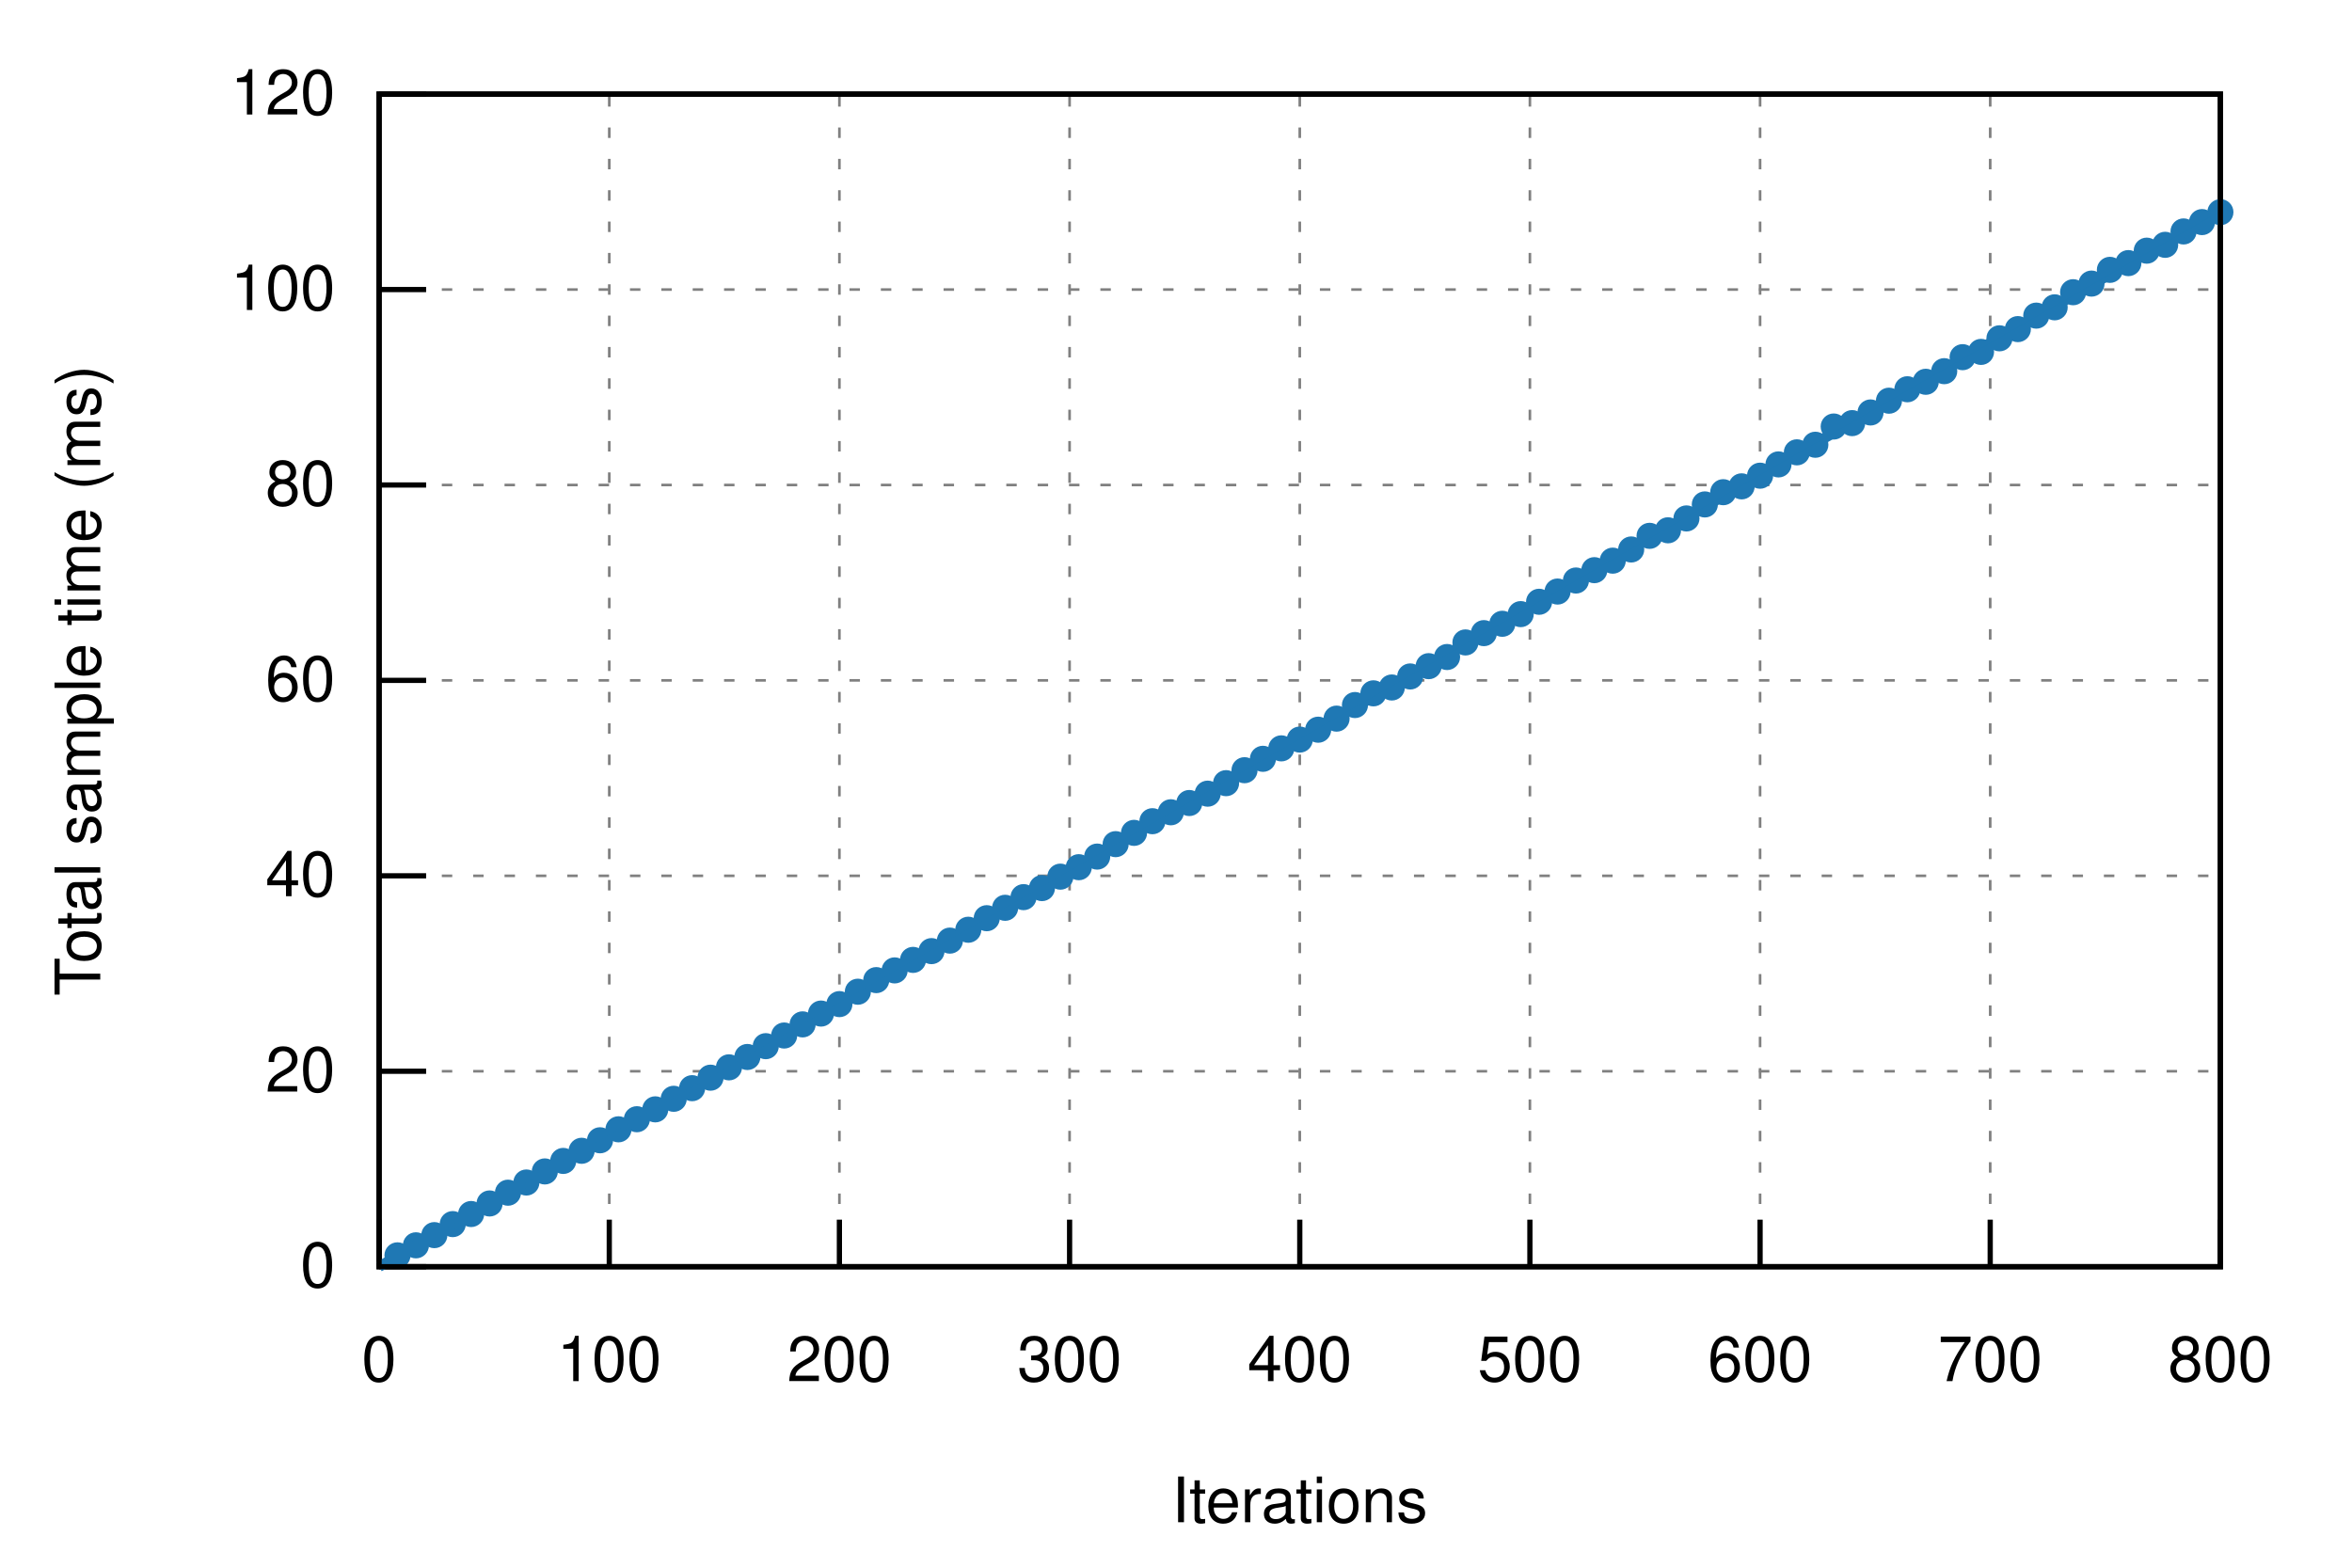
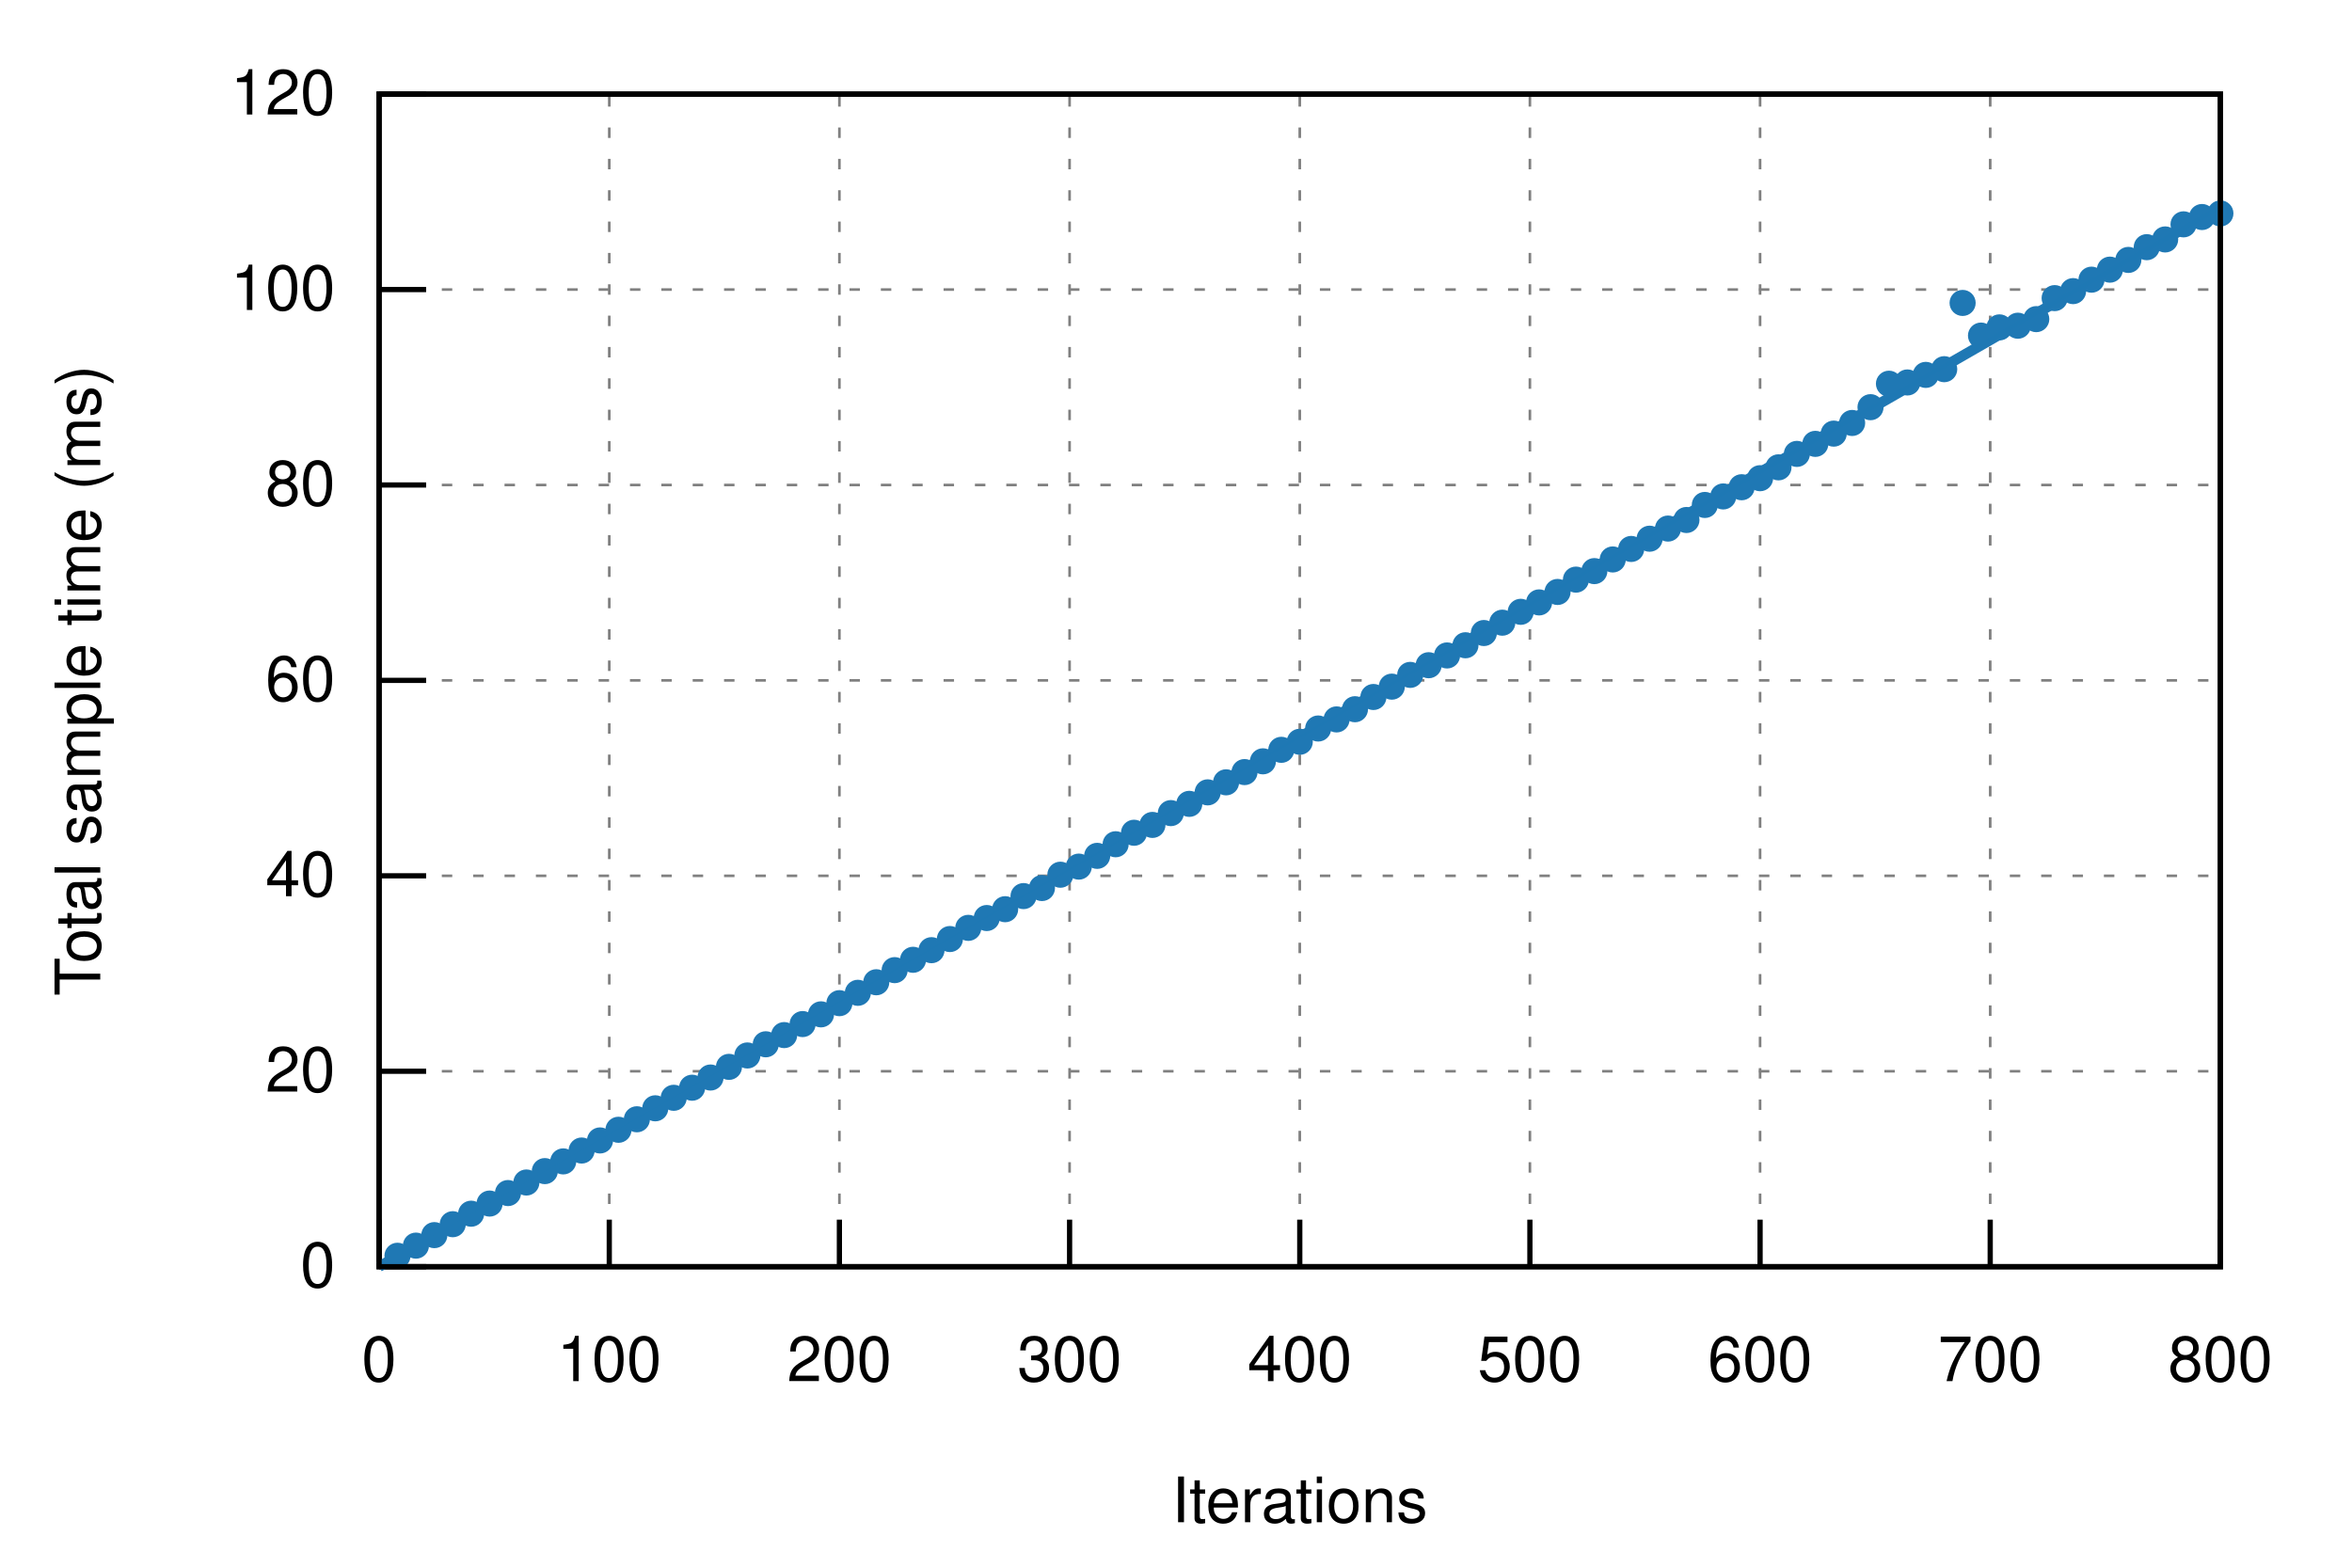
<svg xmlns="http://www.w3.org/2000/svg" xmlns:xlink="http://www.w3.org/1999/xlink" viewBox="0 0 450 300">
  <g id="gnuplot_canvas">
    <rect x="0" y="0" width="450" height="300" fill="none" />
    <defs>
      <circle id="gpDot" r="0.5" stroke-width="0.5" stroke="currentColor" />
      <path id="gpPt0" stroke-width="0.222" stroke="currentColor" d="M-1,0 h2 M0,-1 v2" />
      <path id="gpPt1" stroke-width="0.222" stroke="currentColor" d="M-1,-1 L1,1 M1,-1 L-1,1" />
      <path id="gpPt2" stroke-width="0.222" stroke="currentColor" d="M-1,0 L1,0 M0,-1 L0,1 M-1,-1 L1,1 M-1,1 L1,-1" />
      <rect id="gpPt3" stroke-width="0.222" stroke="currentColor" x="-1" y="-1" width="2" height="2" />
      <rect id="gpPt4" stroke-width="0.222" stroke="currentColor" fill="currentColor" x="-1" y="-1" width="2" height="2" />
      <circle id="gpPt5" stroke-width="0.222" stroke="currentColor" cx="0" cy="0" r="1" />
      <use xlink:href="#gpPt5" id="gpPt6" fill="currentColor" stroke="none" />
      <path id="gpPt7" stroke-width="0.222" stroke="currentColor" d="M0,-1.33 L-1.33,0.67 L1.33,0.67 z" />
      <use xlink:href="#gpPt7" id="gpPt8" fill="currentColor" stroke="none" />
      <use xlink:href="#gpPt7" id="gpPt9" stroke="currentColor" transform="rotate(180)" />
      <use xlink:href="#gpPt9" id="gpPt10" fill="currentColor" stroke="none" />
      <use xlink:href="#gpPt3" id="gpPt11" stroke="currentColor" transform="rotate(45)" />
      <use xlink:href="#gpPt11" id="gpPt12" fill="currentColor" stroke="none" />
      <path id="gpPt13" stroke-width="0.222" stroke="currentColor" d="M0,1.330 L1.265,0.411 L0.782,-1.067 L-0.782,-1.076 L-1.265,0.411 z" />
      <use xlink:href="#gpPt13" id="gpPt14" fill="currentColor" stroke="none" />
      <filter id="textbox" filterUnits="objectBoundingBox" x="0" y="0" height="1" width="1">
        <feFlood flood-color="white" flood-opacity="1" result="bgnd" />
        <feComposite in="SourceGraphic" in2="bgnd" operator="atop" />
      </filter>
      <filter id="greybox" filterUnits="objectBoundingBox" x="0" y="0" height="1" width="1">
        <feFlood flood-color="lightgrey" flood-opacity="1" result="grey" />
        <feComposite in="SourceGraphic" in2="grey" operator="atop" />
      </filter>
    </defs>
    <g fill="none" color="white" stroke="currentColor" stroke-width="1.00" stroke-linecap="butt" stroke-linejoin="miter">
</g>
    <g fill="none" color="black" stroke="currentColor" stroke-width="1.00" stroke-linecap="butt" stroke-linejoin="miter">
</g>
    <g fill="none" color="black" stroke="black" stroke-width="0.50" stroke-linecap="butt" stroke-linejoin="miter">
</g>
    <g fill="none" color="gray" stroke="currentColor" stroke-width="0.50" stroke-linecap="butt" stroke-linejoin="miter">
      <path stroke="gray" stroke-dasharray="2,4" class="gridline" d="M72.53,242.40 L424.82,242.40  " />
    </g>
    <g fill="none" color="gray" stroke="gray" stroke-width="1.00" stroke-linecap="butt" stroke-linejoin="miter">
</g>
    <g fill="none" color="black" stroke="currentColor" stroke-width="1.00" stroke-linecap="butt" stroke-linejoin="miter">
      <path stroke="black" d="M72.53,242.40 L81.53,242.40  " />
      <g transform="translate(64.14,246.30)" stroke="none" fill="black" font-family="Helvetica" font-size="12.00" text-anchor="end">
        <text>
          <tspan font-family="Helvetica"> 0</tspan>
        </text>
      </g>
    </g>
    <g fill="none" color="black" stroke="currentColor" stroke-width="1.00" stroke-linecap="butt" stroke-linejoin="miter">
</g>
    <g fill="none" color="black" stroke="black" stroke-width="0.50" stroke-linecap="butt" stroke-linejoin="miter">
</g>
    <g fill="none" color="gray" stroke="currentColor" stroke-width="0.50" stroke-linecap="butt" stroke-linejoin="miter">
      <path stroke="gray" stroke-dasharray="2,4" class="gridline" d="M72.53,205.00 L424.82,205.00  " />
    </g>
    <g fill="none" color="gray" stroke="gray" stroke-width="1.00" stroke-linecap="butt" stroke-linejoin="miter">
</g>
    <g fill="none" color="black" stroke="currentColor" stroke-width="1.00" stroke-linecap="butt" stroke-linejoin="miter">
      <path stroke="black" d="M72.53,205.00 L81.53,205.00  " />
      <g transform="translate(64.14,208.90)" stroke="none" fill="black" font-family="Helvetica" font-size="12.00" text-anchor="end">
        <text>
          <tspan font-family="Helvetica"> 20</tspan>
        </text>
      </g>
    </g>
    <g fill="none" color="black" stroke="currentColor" stroke-width="1.00" stroke-linecap="butt" stroke-linejoin="miter">
</g>
    <g fill="none" color="black" stroke="black" stroke-width="0.50" stroke-linecap="butt" stroke-linejoin="miter">
</g>
    <g fill="none" color="gray" stroke="currentColor" stroke-width="0.50" stroke-linecap="butt" stroke-linejoin="miter">
      <path stroke="gray" stroke-dasharray="2,4" class="gridline" d="M72.53,167.60 L424.82,167.60  " />
    </g>
    <g fill="none" color="gray" stroke="gray" stroke-width="1.00" stroke-linecap="butt" stroke-linejoin="miter">
</g>
    <g fill="none" color="black" stroke="currentColor" stroke-width="1.00" stroke-linecap="butt" stroke-linejoin="miter">
      <path stroke="black" d="M72.53,167.60 L81.53,167.60  " />
      <g transform="translate(64.14,171.50)" stroke="none" fill="black" font-family="Helvetica" font-size="12.00" text-anchor="end">
        <text>
          <tspan font-family="Helvetica"> 40</tspan>
        </text>
      </g>
    </g>
    <g fill="none" color="black" stroke="currentColor" stroke-width="1.00" stroke-linecap="butt" stroke-linejoin="miter">
</g>
    <g fill="none" color="black" stroke="black" stroke-width="0.50" stroke-linecap="butt" stroke-linejoin="miter">
</g>
    <g fill="none" color="gray" stroke="currentColor" stroke-width="0.50" stroke-linecap="butt" stroke-linejoin="miter">
      <path stroke="gray" stroke-dasharray="2,4" class="gridline" d="M72.53,130.20 L424.82,130.20  " />
    </g>
    <g fill="none" color="gray" stroke="gray" stroke-width="1.00" stroke-linecap="butt" stroke-linejoin="miter">
</g>
    <g fill="none" color="black" stroke="currentColor" stroke-width="1.00" stroke-linecap="butt" stroke-linejoin="miter">
      <path stroke="black" d="M72.53,130.20 L81.53,130.20  " />
      <g transform="translate(64.14,134.10)" stroke="none" fill="black" font-family="Helvetica" font-size="12.00" text-anchor="end">
        <text>
          <tspan font-family="Helvetica"> 60</tspan>
        </text>
      </g>
    </g>
    <g fill="none" color="black" stroke="currentColor" stroke-width="1.00" stroke-linecap="butt" stroke-linejoin="miter">
</g>
    <g fill="none" color="black" stroke="black" stroke-width="0.50" stroke-linecap="butt" stroke-linejoin="miter">
</g>
    <g fill="none" color="gray" stroke="currentColor" stroke-width="0.50" stroke-linecap="butt" stroke-linejoin="miter">
      <path stroke="gray" stroke-dasharray="2,4" class="gridline" d="M72.53,92.81 L424.82,92.81  " />
    </g>
    <g fill="none" color="gray" stroke="gray" stroke-width="1.00" stroke-linecap="butt" stroke-linejoin="miter">
</g>
    <g fill="none" color="black" stroke="currentColor" stroke-width="1.00" stroke-linecap="butt" stroke-linejoin="miter">
      <path stroke="black" d="M72.53,92.81 L81.53,92.81  " />
      <g transform="translate(64.14,96.71)" stroke="none" fill="black" font-family="Helvetica" font-size="12.00" text-anchor="end">
        <text>
          <tspan font-family="Helvetica"> 80</tspan>
        </text>
      </g>
    </g>
    <g fill="none" color="black" stroke="currentColor" stroke-width="1.00" stroke-linecap="butt" stroke-linejoin="miter">
</g>
    <g fill="none" color="black" stroke="black" stroke-width="0.50" stroke-linecap="butt" stroke-linejoin="miter">
</g>
    <g fill="none" color="gray" stroke="currentColor" stroke-width="0.50" stroke-linecap="butt" stroke-linejoin="miter">
      <path stroke="gray" stroke-dasharray="2,4" class="gridline" d="M72.53,55.41 L424.82,55.41  " />
    </g>
    <g fill="none" color="gray" stroke="gray" stroke-width="1.00" stroke-linecap="butt" stroke-linejoin="miter">
</g>
    <g fill="none" color="black" stroke="currentColor" stroke-width="1.00" stroke-linecap="butt" stroke-linejoin="miter">
      <path stroke="black" d="M72.53,55.41 L81.53,55.41  " />
      <g transform="translate(64.14,59.31)" stroke="none" fill="black" font-family="Helvetica" font-size="12.00" text-anchor="end">
        <text>
          <tspan font-family="Helvetica"> 100</tspan>
        </text>
      </g>
    </g>
    <g fill="none" color="black" stroke="currentColor" stroke-width="1.00" stroke-linecap="butt" stroke-linejoin="miter">
</g>
    <g fill="none" color="black" stroke="black" stroke-width="0.50" stroke-linecap="butt" stroke-linejoin="miter">
</g>
    <g fill="none" color="gray" stroke="currentColor" stroke-width="0.50" stroke-linecap="butt" stroke-linejoin="miter">
      <path stroke="gray" stroke-dasharray="2,4" class="gridline" d="M72.53,18.01 L424.82,18.01  " />
    </g>
    <g fill="none" color="gray" stroke="gray" stroke-width="1.00" stroke-linecap="butt" stroke-linejoin="miter">
</g>
    <g fill="none" color="black" stroke="currentColor" stroke-width="1.00" stroke-linecap="butt" stroke-linejoin="miter">
      <path stroke="black" d="M72.53,18.01 L81.53,18.01  " />
      <g transform="translate(64.14,21.91)" stroke="none" fill="black" font-family="Helvetica" font-size="12.00" text-anchor="end">
        <text>
          <tspan font-family="Helvetica"> 120</tspan>
        </text>
      </g>
    </g>
    <g fill="none" color="black" stroke="currentColor" stroke-width="1.00" stroke-linecap="butt" stroke-linejoin="miter">
</g>
    <g fill="none" color="black" stroke="black" stroke-width="0.50" stroke-linecap="butt" stroke-linejoin="miter">
</g>
    <g fill="none" color="gray" stroke="currentColor" stroke-width="0.50" stroke-linecap="butt" stroke-linejoin="miter">
      <path stroke="gray" stroke-dasharray="2,4" class="gridline" d="M72.53,242.40 L72.53,18.01  " />
    </g>
    <g fill="none" color="gray" stroke="gray" stroke-width="1.00" stroke-linecap="butt" stroke-linejoin="miter">
</g>
    <g fill="none" color="black" stroke="currentColor" stroke-width="1.00" stroke-linecap="butt" stroke-linejoin="miter">
      <path stroke="black" d="M72.53,242.40 L72.53,233.40  " />
      <g transform="translate(72.53,264.30)" stroke="none" fill="black" font-family="Helvetica" font-size="12.00" text-anchor="middle">
        <text>
          <tspan font-family="Helvetica"> 0</tspan>
        </text>
      </g>
    </g>
    <g fill="none" color="black" stroke="currentColor" stroke-width="1.00" stroke-linecap="butt" stroke-linejoin="miter">
</g>
    <g fill="none" color="black" stroke="black" stroke-width="0.50" stroke-linecap="butt" stroke-linejoin="miter">
</g>
    <g fill="none" color="gray" stroke="currentColor" stroke-width="0.50" stroke-linecap="butt" stroke-linejoin="miter">
      <path stroke="gray" stroke-dasharray="2,4" class="gridline" d="M116.57,242.40 L116.57,18.01  " />
    </g>
    <g fill="none" color="gray" stroke="gray" stroke-width="1.00" stroke-linecap="butt" stroke-linejoin="miter">
</g>
    <g fill="none" color="black" stroke="currentColor" stroke-width="1.00" stroke-linecap="butt" stroke-linejoin="miter">
      <path stroke="black" d="M116.57,242.40 L116.57,233.40  " />
      <g transform="translate(116.57,264.30)" stroke="none" fill="black" font-family="Helvetica" font-size="12.00" text-anchor="middle">
        <text>
          <tspan font-family="Helvetica"> 100</tspan>
        </text>
      </g>
    </g>
    <g fill="none" color="black" stroke="currentColor" stroke-width="1.00" stroke-linecap="butt" stroke-linejoin="miter">
</g>
    <g fill="none" color="black" stroke="black" stroke-width="0.50" stroke-linecap="butt" stroke-linejoin="miter">
</g>
    <g fill="none" color="gray" stroke="currentColor" stroke-width="0.50" stroke-linecap="butt" stroke-linejoin="miter">
      <path stroke="gray" stroke-dasharray="2,4" class="gridline" d="M160.60,242.40 L160.60,18.01  " />
    </g>
    <g fill="none" color="gray" stroke="gray" stroke-width="1.00" stroke-linecap="butt" stroke-linejoin="miter">
</g>
    <g fill="none" color="black" stroke="currentColor" stroke-width="1.00" stroke-linecap="butt" stroke-linejoin="miter">
      <path stroke="black" d="M160.60,242.40 L160.60,233.40  " />
      <g transform="translate(160.60,264.30)" stroke="none" fill="black" font-family="Helvetica" font-size="12.00" text-anchor="middle">
        <text>
          <tspan font-family="Helvetica"> 200</tspan>
        </text>
      </g>
    </g>
    <g fill="none" color="black" stroke="currentColor" stroke-width="1.00" stroke-linecap="butt" stroke-linejoin="miter">
</g>
    <g fill="none" color="black" stroke="black" stroke-width="0.50" stroke-linecap="butt" stroke-linejoin="miter">
</g>
    <g fill="none" color="gray" stroke="currentColor" stroke-width="0.50" stroke-linecap="butt" stroke-linejoin="miter">
      <path stroke="gray" stroke-dasharray="2,4" class="gridline" d="M204.64,242.40 L204.64,18.01  " />
    </g>
    <g fill="none" color="gray" stroke="gray" stroke-width="1.00" stroke-linecap="butt" stroke-linejoin="miter">
</g>
    <g fill="none" color="black" stroke="currentColor" stroke-width="1.00" stroke-linecap="butt" stroke-linejoin="miter">
      <path stroke="black" d="M204.64,242.40 L204.64,233.40  " />
      <g transform="translate(204.64,264.30)" stroke="none" fill="black" font-family="Helvetica" font-size="12.00" text-anchor="middle">
        <text>
          <tspan font-family="Helvetica"> 300</tspan>
        </text>
      </g>
    </g>
    <g fill="none" color="black" stroke="currentColor" stroke-width="1.00" stroke-linecap="butt" stroke-linejoin="miter">
</g>
    <g fill="none" color="black" stroke="black" stroke-width="0.50" stroke-linecap="butt" stroke-linejoin="miter">
</g>
    <g fill="none" color="gray" stroke="currentColor" stroke-width="0.50" stroke-linecap="butt" stroke-linejoin="miter">
      <path stroke="gray" stroke-dasharray="2,4" class="gridline" d="M248.68,242.40 L248.68,18.01  " />
    </g>
    <g fill="none" color="gray" stroke="gray" stroke-width="1.00" stroke-linecap="butt" stroke-linejoin="miter">
</g>
    <g fill="none" color="black" stroke="currentColor" stroke-width="1.00" stroke-linecap="butt" stroke-linejoin="miter">
      <path stroke="black" d="M248.68,242.40 L248.68,233.40  " />
      <g transform="translate(248.68,264.30)" stroke="none" fill="black" font-family="Helvetica" font-size="12.00" text-anchor="middle">
        <text>
          <tspan font-family="Helvetica"> 400</tspan>
        </text>
      </g>
    </g>
    <g fill="none" color="black" stroke="currentColor" stroke-width="1.00" stroke-linecap="butt" stroke-linejoin="miter">
</g>
    <g fill="none" color="black" stroke="black" stroke-width="0.50" stroke-linecap="butt" stroke-linejoin="miter">
</g>
    <g fill="none" color="gray" stroke="currentColor" stroke-width="0.50" stroke-linecap="butt" stroke-linejoin="miter">
      <path stroke="gray" stroke-dasharray="2,4" class="gridline" d="M292.71,242.40 L292.71,18.01  " />
    </g>
    <g fill="none" color="gray" stroke="gray" stroke-width="1.00" stroke-linecap="butt" stroke-linejoin="miter">
</g>
    <g fill="none" color="black" stroke="currentColor" stroke-width="1.00" stroke-linecap="butt" stroke-linejoin="miter">
      <path stroke="black" d="M292.71,242.40 L292.71,233.40  " />
      <g transform="translate(292.71,264.30)" stroke="none" fill="black" font-family="Helvetica" font-size="12.00" text-anchor="middle">
        <text>
          <tspan font-family="Helvetica"> 500</tspan>
        </text>
      </g>
    </g>
    <g fill="none" color="black" stroke="currentColor" stroke-width="1.00" stroke-linecap="butt" stroke-linejoin="miter">
</g>
    <g fill="none" color="black" stroke="black" stroke-width="0.50" stroke-linecap="butt" stroke-linejoin="miter">
</g>
    <g fill="none" color="gray" stroke="currentColor" stroke-width="0.50" stroke-linecap="butt" stroke-linejoin="miter">
      <path stroke="gray" stroke-dasharray="2,4" class="gridline" d="M336.75,242.40 L336.75,18.01  " />
    </g>
    <g fill="none" color="gray" stroke="gray" stroke-width="1.00" stroke-linecap="butt" stroke-linejoin="miter">
</g>
    <g fill="none" color="black" stroke="currentColor" stroke-width="1.00" stroke-linecap="butt" stroke-linejoin="miter">
      <path stroke="black" d="M336.75,242.40 L336.75,233.40  " />
      <g transform="translate(336.75,264.30)" stroke="none" fill="black" font-family="Helvetica" font-size="12.00" text-anchor="middle">
        <text>
          <tspan font-family="Helvetica"> 600</tspan>
        </text>
      </g>
    </g>
    <g fill="none" color="black" stroke="currentColor" stroke-width="1.00" stroke-linecap="butt" stroke-linejoin="miter">
</g>
    <g fill="none" color="black" stroke="black" stroke-width="0.50" stroke-linecap="butt" stroke-linejoin="miter">
</g>
    <g fill="none" color="gray" stroke="currentColor" stroke-width="0.50" stroke-linecap="butt" stroke-linejoin="miter">
      <path stroke="gray" stroke-dasharray="2,4" class="gridline" d="M380.78,242.40 L380.78,18.01  " />
    </g>
    <g fill="none" color="gray" stroke="gray" stroke-width="1.00" stroke-linecap="butt" stroke-linejoin="miter">
</g>
    <g fill="none" color="black" stroke="currentColor" stroke-width="1.00" stroke-linecap="butt" stroke-linejoin="miter">
      <path stroke="black" d="M380.78,242.40 L380.78,233.40  " />
      <g transform="translate(380.78,264.30)" stroke="none" fill="black" font-family="Helvetica" font-size="12.00" text-anchor="middle">
        <text>
          <tspan font-family="Helvetica"> 700</tspan>
        </text>
      </g>
    </g>
    <g fill="none" color="black" stroke="currentColor" stroke-width="1.00" stroke-linecap="butt" stroke-linejoin="miter">
</g>
    <g fill="none" color="black" stroke="black" stroke-width="0.50" stroke-linecap="butt" stroke-linejoin="miter">
</g>
    <g fill="none" color="gray" stroke="currentColor" stroke-width="0.50" stroke-linecap="butt" stroke-linejoin="miter">
      <path stroke="gray" stroke-dasharray="2,4" class="gridline" d="M424.82,242.40 L424.82,18.01  " />
    </g>
    <g fill="none" color="gray" stroke="gray" stroke-width="1.00" stroke-linecap="butt" stroke-linejoin="miter">
</g>
    <g fill="none" color="black" stroke="currentColor" stroke-width="1.00" stroke-linecap="butt" stroke-linejoin="miter">
      <path stroke="black" d="M424.82,242.40 L424.82,233.40  " />
      <g transform="translate(424.82,264.30)" stroke="none" fill="black" font-family="Helvetica" font-size="12.00" text-anchor="middle">
        <text>
          <tspan font-family="Helvetica"> 800</tspan>
        </text>
      </g>
    </g>
    <g fill="none" color="black" stroke="currentColor" stroke-width="1.00" stroke-linecap="butt" stroke-linejoin="miter">
</g>
    <g fill="none" color="black" stroke="currentColor" stroke-width="1.00" stroke-linecap="butt" stroke-linejoin="miter">
      <path stroke="black" d="M72.53,18.01 L72.53,242.40 L424.82,242.40 L424.82,18.01 L72.53,18.01 Z  " />
    </g>
    <g fill="none" color="black" stroke="currentColor" stroke-width="1.00" stroke-linecap="butt" stroke-linejoin="miter">
      <g transform="translate(19.18,130.21) rotate(270)" stroke="none" fill="black" font-family="Helvetica" font-size="12.00" text-anchor="middle">
        <text>
          <tspan font-family="Helvetica">Total sample time (ms)</tspan>
        </text>
      </g>
    </g>
    <g fill="none" color="black" stroke="currentColor" stroke-width="1.00" stroke-linecap="butt" stroke-linejoin="miter">
      <g transform="translate(248.67,291.30)" stroke="none" fill="black" font-family="Helvetica" font-size="12.00" text-anchor="middle">
        <text>
          <tspan font-family="Helvetica">Iterations</tspan>
        </text>
      </g>
    </g>
    <g fill="none" color="black" stroke="currentColor" stroke-width="1.00" stroke-linecap="butt" stroke-linejoin="miter">
</g>
    <g id="gnuplot_plot_1">
      <g fill="none" color="black" stroke="currentColor" stroke-width="1.00" stroke-linecap="butt" stroke-linejoin="miter">
-         <use xlink:href="#gpPt6" transform="translate(76.05,240.23) scale(2.25)" color="rgb( 31, 120, 180)" />
-         <use xlink:href="#gpPt6" transform="translate(79.58,238.31) scale(2.25)" color="rgb( 31, 120, 180)" />
+         <use xlink:href="#gpPt6" transform="translate(76.05,240.31) scale(2.25)" color="rgb( 31, 120, 180)" />
+         <use xlink:href="#gpPt6" transform="translate(79.58,238.37) scale(2.25)" color="rgb( 31, 120, 180)" />
        <use xlink:href="#gpPt6" transform="translate(83.10,236.36) scale(2.25)" color="rgb( 31, 120, 180)" />
-         <use xlink:href="#gpPt6" transform="translate(86.62,234.25) scale(2.25)" color="rgb( 31, 120, 180)" />
-         <use xlink:href="#gpPt6" transform="translate(90.14,232.32) scale(2.25)" color="rgb( 31, 120, 180)" />
-         <use xlink:href="#gpPt6" transform="translate(93.67,230.30) scale(2.25)" color="rgb( 31, 120, 180)" />
-         <use xlink:href="#gpPt6" transform="translate(97.19,228.24) scale(2.25)" color="rgb( 31, 120, 180)" />
+         <use xlink:href="#gpPt6" transform="translate(86.62,234.27) scale(2.25)" color="rgb( 31, 120, 180)" />
+         <use xlink:href="#gpPt6" transform="translate(90.14,232.26) scale(2.25)" color="rgb( 31, 120, 180)" />
+         <use xlink:href="#gpPt6" transform="translate(93.67,230.32) scale(2.25)" color="rgb( 31, 120, 180)" />
+         <use xlink:href="#gpPt6" transform="translate(97.19,228.31) scale(2.25)" color="rgb( 31, 120, 180)" />
        <use xlink:href="#gpPt6" transform="translate(100.71,226.29) scale(2.25)" color="rgb( 31, 120, 180)" />
-         <use xlink:href="#gpPt6" transform="translate(104.24,224.17) scale(2.25)" color="rgb( 31, 120, 180)" />
-         <use xlink:href="#gpPt6" transform="translate(107.76,222.16) scale(2.25)" color="rgb( 31, 120, 180)" />
-         <use xlink:href="#gpPt6" transform="translate(111.28,220.22) scale(2.25)" color="rgb( 31, 120, 180)" />
-         <use xlink:href="#gpPt6" transform="translate(114.80,218.21) scale(2.25)" color="rgb( 31, 120, 180)" />
-         <use xlink:href="#gpPt6" transform="translate(118.33,216.11) scale(2.25)" color="rgb( 31, 120, 180)" />
-         <use xlink:href="#gpPt6" transform="translate(121.85,214.18) scale(2.25)" color="rgb( 31, 120, 180)" />
-         <use xlink:href="#gpPt6" transform="translate(125.37,212.29) scale(2.25)" color="rgb( 31, 120, 180)" />
-         <use xlink:href="#gpPt6" transform="translate(128.90,210.27) scale(2.25)" color="rgb( 31, 120, 180)" />
-         <use xlink:href="#gpPt6" transform="translate(132.42,208.24) scale(2.25)" color="rgb( 31, 120, 180)" />
-         <use xlink:href="#gpPt6" transform="translate(135.94,206.23) scale(2.25)" color="rgb( 31, 120, 180)" />
-         <use xlink:href="#gpPt6" transform="translate(139.47,204.25) scale(2.25)" color="rgb( 31, 120, 180)" />
-         <use xlink:href="#gpPt6" transform="translate(142.99,202.27) scale(2.25)" color="rgb( 31, 120, 180)" />
-         <use xlink:href="#gpPt6" transform="translate(146.51,200.20) scale(2.25)" color="rgb( 31, 120, 180)" />
-         <use xlink:href="#gpPt6" transform="translate(150.03,198.16) scale(2.25)" color="rgb( 31, 120, 180)" />
-         <use xlink:href="#gpPt6" transform="translate(153.56,196.03) scale(2.25)" color="rgb( 31, 120, 180)" />
-         <use xlink:href="#gpPt6" transform="translate(157.08,193.96) scale(2.25)" color="rgb( 31, 120, 180)" />
-         <use xlink:href="#gpPt6" transform="translate(160.60,192.15) scale(2.25)" color="rgb( 31, 120, 180)" />
-         <use xlink:href="#gpPt6" transform="translate(164.13,189.78) scale(2.25)" color="rgb( 31, 120, 180)" />
-         <use xlink:href="#gpPt6" transform="translate(167.65,187.56) scale(2.25)" color="rgb( 31, 120, 180)" />
-         <use xlink:href="#gpPt6" transform="translate(171.17,185.70) scale(2.25)" color="rgb( 31, 120, 180)" />
-         <use xlink:href="#gpPt6" transform="translate(174.69,183.69) scale(2.25)" color="rgb( 31, 120, 180)" />
-         <use xlink:href="#gpPt6" transform="translate(178.22,182.01) scale(2.25)" color="rgb( 31, 120, 180)" />
-         <use xlink:href="#gpPt6" transform="translate(181.74,180.00) scale(2.25)" color="rgb( 31, 120, 180)" />
-         <use xlink:href="#gpPt6" transform="translate(185.26,177.92) scale(2.25)" color="rgb( 31, 120, 180)" />
-         <use xlink:href="#gpPt6" transform="translate(188.79,175.71) scale(2.25)" color="rgb( 31, 120, 180)" />
-         <use xlink:href="#gpPt6" transform="translate(192.31,173.72) scale(2.25)" color="rgb( 31, 120, 180)" />
-         <use xlink:href="#gpPt6" transform="translate(195.83,171.68) scale(2.25)" color="rgb( 31, 120, 180)" />
-         <use xlink:href="#gpPt6" transform="translate(199.35,169.95) scale(2.25)" color="rgb( 31, 120, 180)" />
-         <use xlink:href="#gpPt6" transform="translate(202.88,167.76) scale(2.25)" color="rgb( 31, 120, 180)" />
-         <use xlink:href="#gpPt6" transform="translate(206.40,165.95) scale(2.25)" color="rgb( 31, 120, 180)" />
-         <use xlink:href="#gpPt6" transform="translate(209.92,163.92) scale(2.25)" color="rgb( 31, 120, 180)" />
-         <use xlink:href="#gpPt6" transform="translate(213.45,161.54) scale(2.25)" color="rgb( 31, 120, 180)" />
-         <use xlink:href="#gpPt6" transform="translate(216.97,159.38) scale(2.25)" color="rgb( 31, 120, 180)" />
-         <use xlink:href="#gpPt6" transform="translate(220.49,157.15) scale(2.25)" color="rgb( 31, 120, 180)" />
-         <use xlink:href="#gpPt6" transform="translate(224.01,155.44) scale(2.25)" color="rgb( 31, 120, 180)" />
-         <use xlink:href="#gpPt6" transform="translate(227.54,153.67) scale(2.25)" color="rgb( 31, 120, 180)" />
-         <use xlink:href="#gpPt6" transform="translate(231.06,151.88) scale(2.25)" color="rgb( 31, 120, 180)" />
-         <use xlink:href="#gpPt6" transform="translate(234.58,149.87) scale(2.25)" color="rgb( 31, 120, 180)" />
-         <use xlink:href="#gpPt6" transform="translate(238.11,147.39) scale(2.25)" color="rgb( 31, 120, 180)" />
-         <use xlink:href="#gpPt6" transform="translate(241.63,145.21) scale(2.25)" color="rgb( 31, 120, 180)" />
-         <use xlink:href="#gpPt6" transform="translate(245.15,143.21) scale(2.25)" color="rgb( 31, 120, 180)" />
-         <use xlink:href="#gpPt6" transform="translate(248.68,141.53) scale(2.25)" color="rgb( 31, 120, 180)" />
-         <use xlink:href="#gpPt6" transform="translate(252.20,139.64) scale(2.25)" color="rgb( 31, 120, 180)" />
-         <use xlink:href="#gpPt6" transform="translate(255.72,137.52) scale(2.25)" color="rgb( 31, 120, 180)" />
-         <use xlink:href="#gpPt6" transform="translate(259.24,134.92) scale(2.25)" color="rgb( 31, 120, 180)" />
-         <use xlink:href="#gpPt6" transform="translate(262.77,132.68) scale(2.25)" color="rgb( 31, 120, 180)" />
-         <use xlink:href="#gpPt6" transform="translate(266.29,131.56) scale(2.25)" color="rgb( 31, 120, 180)" />
-         <use xlink:href="#gpPt6" transform="translate(269.81,129.45) scale(2.25)" color="rgb( 31, 120, 180)" />
-         <use xlink:href="#gpPt6" transform="translate(273.34,127.48) scale(2.25)" color="rgb( 31, 120, 180)" />
-         <use xlink:href="#gpPt6" transform="translate(276.86,125.73) scale(2.25)" color="rgb( 31, 120, 180)" />
-         <use xlink:href="#gpPt6" transform="translate(280.38,122.94) scale(2.25)" color="rgb( 31, 120, 180)" />
-         <use xlink:href="#gpPt6" transform="translate(283.90,121.16) scale(2.25)" color="rgb( 31, 120, 180)" />
-         <use xlink:href="#gpPt6" transform="translate(287.43,119.37) scale(2.25)" color="rgb( 31, 120, 180)" />
-         <use xlink:href="#gpPt6" transform="translate(290.95,117.52) scale(2.25)" color="rgb( 31, 120, 180)" />
-         <use xlink:href="#gpPt6" transform="translate(294.47,115.16) scale(2.25)" color="rgb( 31, 120, 180)" />
-         <use xlink:href="#gpPt6" transform="translate(298.00,113.20) scale(2.25)" color="rgb( 31, 120, 180)" />
-         <use xlink:href="#gpPt6" transform="translate(301.52,111.09) scale(2.25)" color="rgb( 31, 120, 180)" />
-         <use xlink:href="#gpPt6" transform="translate(305.04,109.11) scale(2.25)" color="rgb( 31, 120, 180)" />
-         <use xlink:href="#gpPt6" transform="translate(308.56,107.29) scale(2.25)" color="rgb( 31, 120, 180)" />
-         <use xlink:href="#gpPt6" transform="translate(312.09,105.15) scale(2.25)" color="rgb( 31, 120, 180)" />
-         <use xlink:href="#gpPt6" transform="translate(315.61,102.54) scale(2.25)" color="rgb( 31, 120, 180)" />
-         <use xlink:href="#gpPt6" transform="translate(319.13,101.48) scale(2.25)" color="rgb( 31, 120, 180)" />
-         <use xlink:href="#gpPt6" transform="translate(322.66,99.21) scale(2.25)" color="rgb( 31, 120, 180)" />
-         <use xlink:href="#gpPt6" transform="translate(326.18,96.53) scale(2.25)" color="rgb( 31, 120, 180)" />
-         <use xlink:href="#gpPt6" transform="translate(329.70,94.19) scale(2.25)" color="rgb( 31, 120, 180)" />
-         <use xlink:href="#gpPt6" transform="translate(333.22,93.07) scale(2.25)" color="rgb( 31, 120, 180)" />
-         <use xlink:href="#gpPt6" transform="translate(336.75,91.03) scale(2.25)" color="rgb( 31, 120, 180)" />
-         <use xlink:href="#gpPt6" transform="translate(340.27,88.87) scale(2.25)" color="rgb( 31, 120, 180)" />
-         <use xlink:href="#gpPt6" transform="translate(343.79,86.56) scale(2.25)" color="rgb( 31, 120, 180)" />
-         <use xlink:href="#gpPt6" transform="translate(347.32,85.11) scale(2.25)" color="rgb( 31, 120, 180)" />
-         <use xlink:href="#gpPt6" transform="translate(350.84,81.62) scale(2.25)" color="rgb( 31, 120, 180)" />
-         <use xlink:href="#gpPt6" transform="translate(354.36,80.97) scale(2.25)" color="rgb( 31, 120, 180)" />
-         <use xlink:href="#gpPt6" transform="translate(357.88,78.93) scale(2.25)" color="rgb( 31, 120, 180)" />
-         <use xlink:href="#gpPt6" transform="translate(361.41,76.68) scale(2.25)" color="rgb( 31, 120, 180)" />
-         <use xlink:href="#gpPt6" transform="translate(364.93,74.49) scale(2.25)" color="rgb( 31, 120, 180)" />
-         <use xlink:href="#gpPt6" transform="translate(368.45,73.06) scale(2.25)" color="rgb( 31, 120, 180)" />
-         <use xlink:href="#gpPt6" transform="translate(371.98,71.03) scale(2.25)" color="rgb( 31, 120, 180)" />
-         <use xlink:href="#gpPt6" transform="translate(375.50,68.35) scale(2.25)" color="rgb( 31, 120, 180)" />
-         <use xlink:href="#gpPt6" transform="translate(379.02,67.34) scale(2.25)" color="rgb( 31, 120, 180)" />
-         <use xlink:href="#gpPt6" transform="translate(382.55,64.74) scale(2.25)" color="rgb( 31, 120, 180)" />
-         <use xlink:href="#gpPt6" transform="translate(386.07,62.98) scale(2.25)" color="rgb( 31, 120, 180)" />
-         <use xlink:href="#gpPt6" transform="translate(389.59,60.40) scale(2.25)" color="rgb( 31, 120, 180)" />
-         <use xlink:href="#gpPt6" transform="translate(393.11,58.81) scale(2.25)" color="rgb( 31, 120, 180)" />
-         <use xlink:href="#gpPt6" transform="translate(396.64,55.92) scale(2.25)" color="rgb( 31, 120, 180)" />
-         <use xlink:href="#gpPt6" transform="translate(400.16,54.27) scale(2.25)" color="rgb( 31, 120, 180)" />
-         <use xlink:href="#gpPt6" transform="translate(403.68,51.64) scale(2.25)" color="rgb( 31, 120, 180)" />
-         <use xlink:href="#gpPt6" transform="translate(407.21,50.35) scale(2.25)" color="rgb( 31, 120, 180)" />
-         <use xlink:href="#gpPt6" transform="translate(410.73,47.97) scale(2.25)" color="rgb( 31, 120, 180)" />
-         <use xlink:href="#gpPt6" transform="translate(414.25,46.85) scale(2.25)" color="rgb( 31, 120, 180)" />
-         <use xlink:href="#gpPt6" transform="translate(417.77,44.29) scale(2.25)" color="rgb( 31, 120, 180)" />
-         <use xlink:href="#gpPt6" transform="translate(421.30,42.50) scale(2.25)" color="rgb( 31, 120, 180)" />
-         <use xlink:href="#gpPt6" transform="translate(424.82,40.60) scale(2.25)" color="rgb( 31, 120, 180)" />
+         <use xlink:href="#gpPt6" transform="translate(104.24,224.11) scale(2.25)" color="rgb( 31, 120, 180)" />
+         <use xlink:href="#gpPt6" transform="translate(107.76,222.25) scale(2.25)" color="rgb( 31, 120, 180)" />
+         <use xlink:href="#gpPt6" transform="translate(111.28,220.17) scale(2.25)" color="rgb( 31, 120, 180)" />
+         <use xlink:href="#gpPt6" transform="translate(114.80,218.24) scale(2.25)" color="rgb( 31, 120, 180)" />
+         <use xlink:href="#gpPt6" transform="translate(118.33,216.20) scale(2.25)" color="rgb( 31, 120, 180)" />
+         <use xlink:href="#gpPt6" transform="translate(121.85,214.19) scale(2.25)" color="rgb( 31, 120, 180)" />
+         <use xlink:href="#gpPt6" transform="translate(125.37,212.09) scale(2.25)" color="rgb( 31, 120, 180)" />
+         <use xlink:href="#gpPt6" transform="translate(128.90,210.08) scale(2.25)" color="rgb( 31, 120, 180)" />
+         <use xlink:href="#gpPt6" transform="translate(132.42,208.15) scale(2.25)" color="rgb( 31, 120, 180)" />
+         <use xlink:href="#gpPt6" transform="translate(135.94,206.20) scale(2.25)" color="rgb( 31, 120, 180)" />
+         <use xlink:href="#gpPt6" transform="translate(139.47,204.16) scale(2.25)" color="rgb( 31, 120, 180)" />
+         <use xlink:href="#gpPt6" transform="translate(142.99,201.98) scale(2.25)" color="rgb( 31, 120, 180)" />
+         <use xlink:href="#gpPt6" transform="translate(146.51,199.84) scale(2.25)" color="rgb( 31, 120, 180)" />
+         <use xlink:href="#gpPt6" transform="translate(150.03,198.08) scale(2.25)" color="rgb( 31, 120, 180)" />
+         <use xlink:href="#gpPt6" transform="translate(153.56,195.97) scale(2.25)" color="rgb( 31, 120, 180)" />
+         <use xlink:href="#gpPt6" transform="translate(157.08,194.11) scale(2.25)" color="rgb( 31, 120, 180)" />
+         <use xlink:href="#gpPt6" transform="translate(160.60,191.97) scale(2.25)" color="rgb( 31, 120, 180)" />
+         <use xlink:href="#gpPt6" transform="translate(164.13,189.99) scale(2.25)" color="rgb( 31, 120, 180)" />
+         <use xlink:href="#gpPt6" transform="translate(167.65,187.97) scale(2.25)" color="rgb( 31, 120, 180)" />
+         <use xlink:href="#gpPt6" transform="translate(171.17,185.65) scale(2.25)" color="rgb( 31, 120, 180)" />
+         <use xlink:href="#gpPt6" transform="translate(174.69,183.67) scale(2.25)" color="rgb( 31, 120, 180)" />
+         <use xlink:href="#gpPt6" transform="translate(178.22,181.83) scale(2.25)" color="rgb( 31, 120, 180)" />
+         <use xlink:href="#gpPt6" transform="translate(181.74,179.70) scale(2.25)" color="rgb( 31, 120, 180)" />
+         <use xlink:href="#gpPt6" transform="translate(185.26,177.56) scale(2.25)" color="rgb( 31, 120, 180)" />
+         <use xlink:href="#gpPt6" transform="translate(188.79,175.68) scale(2.25)" color="rgb( 31, 120, 180)" />
+         <use xlink:href="#gpPt6" transform="translate(192.31,173.99) scale(2.25)" color="rgb( 31, 120, 180)" />
+         <use xlink:href="#gpPt6" transform="translate(195.83,171.48) scale(2.25)" color="rgb( 31, 120, 180)" />
+         <use xlink:href="#gpPt6" transform="translate(199.35,169.94) scale(2.25)" color="rgb( 31, 120, 180)" />
+         <use xlink:href="#gpPt6" transform="translate(202.88,167.39) scale(2.25)" color="rgb( 31, 120, 180)" />
+         <use xlink:href="#gpPt6" transform="translate(206.40,165.84) scale(2.25)" color="rgb( 31, 120, 180)" />
+         <use xlink:href="#gpPt6" transform="translate(209.92,163.78) scale(2.25)" color="rgb( 31, 120, 180)" />
+         <use xlink:href="#gpPt6" transform="translate(213.45,161.56) scale(2.25)" color="rgb( 31, 120, 180)" />
+         <use xlink:href="#gpPt6" transform="translate(216.97,159.36) scale(2.25)" color="rgb( 31, 120, 180)" />
+         <use xlink:href="#gpPt6" transform="translate(220.49,157.86) scale(2.25)" color="rgb( 31, 120, 180)" />
+         <use xlink:href="#gpPt6" transform="translate(224.01,155.60) scale(2.25)" color="rgb( 31, 120, 180)" />
+         <use xlink:href="#gpPt6" transform="translate(227.54,153.83) scale(2.25)" color="rgb( 31, 120, 180)" />
+         <use xlink:href="#gpPt6" transform="translate(231.06,151.63) scale(2.25)" color="rgb( 31, 120, 180)" />
+         <use xlink:href="#gpPt6" transform="translate(234.58,149.71) scale(2.25)" color="rgb( 31, 120, 180)" />
+         <use xlink:href="#gpPt6" transform="translate(238.11,147.75) scale(2.25)" color="rgb( 31, 120, 180)" />
+         <use xlink:href="#gpPt6" transform="translate(241.63,145.69) scale(2.25)" color="rgb( 31, 120, 180)" />
+         <use xlink:href="#gpPt6" transform="translate(245.15,143.49) scale(2.25)" color="rgb( 31, 120, 180)" />
+         <use xlink:href="#gpPt6" transform="translate(248.68,141.95) scale(2.25)" color="rgb( 31, 120, 180)" />
+         <use xlink:href="#gpPt6" transform="translate(252.20,139.41) scale(2.25)" color="rgb( 31, 120, 180)" />
+         <use xlink:href="#gpPt6" transform="translate(255.72,137.67) scale(2.25)" color="rgb( 31, 120, 180)" />
+         <use xlink:href="#gpPt6" transform="translate(259.24,135.72) scale(2.25)" color="rgb( 31, 120, 180)" />
+         <use xlink:href="#gpPt6" transform="translate(262.77,133.38) scale(2.25)" color="rgb( 31, 120, 180)" />
+         <use xlink:href="#gpPt6" transform="translate(266.29,131.40) scale(2.25)" color="rgb( 31, 120, 180)" />
+         <use xlink:href="#gpPt6" transform="translate(269.81,129.15) scale(2.25)" color="rgb( 31, 120, 180)" />
+         <use xlink:href="#gpPt6" transform="translate(273.34,127.30) scale(2.25)" color="rgb( 31, 120, 180)" />
+         <use xlink:href="#gpPt6" transform="translate(276.86,125.43) scale(2.25)" color="rgb( 31, 120, 180)" />
+         <use xlink:href="#gpPt6" transform="translate(280.38,123.48) scale(2.25)" color="rgb( 31, 120, 180)" />
+         <use xlink:href="#gpPt6" transform="translate(283.90,121.14) scale(2.25)" color="rgb( 31, 120, 180)" />
+         <use xlink:href="#gpPt6" transform="translate(287.43,119.16) scale(2.25)" color="rgb( 31, 120, 180)" />
+         <use xlink:href="#gpPt6" transform="translate(290.95,117.08) scale(2.25)" color="rgb( 31, 120, 180)" />
+         <use xlink:href="#gpPt6" transform="translate(294.47,115.28) scale(2.25)" color="rgb( 31, 120, 180)" />
+         <use xlink:href="#gpPt6" transform="translate(298.00,113.28) scale(2.25)" color="rgb( 31, 120, 180)" />
+         <use xlink:href="#gpPt6" transform="translate(301.52,110.92) scale(2.25)" color="rgb( 31, 120, 180)" />
+         <use xlink:href="#gpPt6" transform="translate(305.04,109.29) scale(2.25)" color="rgb( 31, 120, 180)" />
+         <use xlink:href="#gpPt6" transform="translate(308.56,107.06) scale(2.25)" color="rgb( 31, 120, 180)" />
+         <use xlink:href="#gpPt6" transform="translate(312.09,105.05) scale(2.25)" color="rgb( 31, 120, 180)" />
+         <use xlink:href="#gpPt6" transform="translate(315.61,103.09) scale(2.25)" color="rgb( 31, 120, 180)" />
+         <use xlink:href="#gpPt6" transform="translate(319.13,101.15) scale(2.25)" color="rgb( 31, 120, 180)" />
+         <use xlink:href="#gpPt6" transform="translate(322.66,99.51) scale(2.25)" color="rgb( 31, 120, 180)" />
+         <use xlink:href="#gpPt6" transform="translate(326.18,96.63) scale(2.25)" color="rgb( 31, 120, 180)" />
+         <use xlink:href="#gpPt6" transform="translate(329.70,95.00) scale(2.25)" color="rgb( 31, 120, 180)" />
+         <use xlink:href="#gpPt6" transform="translate(333.22,93.24) scale(2.25)" color="rgb( 31, 120, 180)" />
+         <use xlink:href="#gpPt6" transform="translate(336.75,91.51) scale(2.25)" color="rgb( 31, 120, 180)" />
+         <use xlink:href="#gpPt6" transform="translate(340.27,89.43) scale(2.25)" color="rgb( 31, 120, 180)" />
+         <use xlink:href="#gpPt6" transform="translate(343.79,86.86) scale(2.25)" color="rgb( 31, 120, 180)" />
+         <use xlink:href="#gpPt6" transform="translate(347.32,84.94) scale(2.25)" color="rgb( 31, 120, 180)" />
+         <use xlink:href="#gpPt6" transform="translate(350.84,82.98) scale(2.25)" color="rgb( 31, 120, 180)" />
+         <use xlink:href="#gpPt6" transform="translate(354.36,80.94) scale(2.25)" color="rgb( 31, 120, 180)" />
+         <use xlink:href="#gpPt6" transform="translate(357.88,77.92) scale(2.25)" color="rgb( 31, 120, 180)" />
+         <use xlink:href="#gpPt6" transform="translate(361.41,73.43) scale(2.25)" color="rgb( 31, 120, 180)" />
+         <use xlink:href="#gpPt6" transform="translate(364.93,73.19) scale(2.25)" color="rgb( 31, 120, 180)" />
+         <use xlink:href="#gpPt6" transform="translate(368.45,71.74) scale(2.25)" color="rgb( 31, 120, 180)" />
+         <use xlink:href="#gpPt6" transform="translate(371.98,70.65) scale(2.25)" color="rgb( 31, 120, 180)" />
+         <use xlink:href="#gpPt6" transform="translate(375.50,57.97) scale(2.25)" color="rgb( 31, 120, 180)" />
+         <use xlink:href="#gpPt6" transform="translate(379.02,64.22) scale(2.25)" color="rgb( 31, 120, 180)" />
+         <use xlink:href="#gpPt6" transform="translate(382.55,62.65) scale(2.25)" color="rgb( 31, 120, 180)" />
+         <use xlink:href="#gpPt6" transform="translate(386.07,62.33) scale(2.25)" color="rgb( 31, 120, 180)" />
+         <use xlink:href="#gpPt6" transform="translate(389.59,61.07) scale(2.25)" color="rgb( 31, 120, 180)" />
+         <use xlink:href="#gpPt6" transform="translate(393.11,57.05) scale(2.25)" color="rgb( 31, 120, 180)" />
+         <use xlink:href="#gpPt6" transform="translate(396.64,55.71) scale(2.25)" color="rgb( 31, 120, 180)" />
+         <use xlink:href="#gpPt6" transform="translate(400.16,53.52) scale(2.25)" color="rgb( 31, 120, 180)" />
+         <use xlink:href="#gpPt6" transform="translate(403.68,51.60) scale(2.25)" color="rgb( 31, 120, 180)" />
+         <use xlink:href="#gpPt6" transform="translate(407.21,49.74) scale(2.25)" color="rgb( 31, 120, 180)" />
+         <use xlink:href="#gpPt6" transform="translate(410.73,47.30) scale(2.25)" color="rgb( 31, 120, 180)" />
+         <use xlink:href="#gpPt6" transform="translate(414.25,45.82) scale(2.25)" color="rgb( 31, 120, 180)" />
+         <use xlink:href="#gpPt6" transform="translate(417.77,42.93) scale(2.25)" color="rgb( 31, 120, 180)" />
+         <use xlink:href="#gpPt6" transform="translate(421.30,41.53) scale(2.25)" color="rgb( 31, 120, 180)" />
+         <use xlink:href="#gpPt6" transform="translate(424.82,40.84) scale(2.25)" color="rgb( 31, 120, 180)" />
      </g>
    </g>
    <g id="gnuplot_plot_2">
      <g fill="none" color="white" stroke="rgb( 31, 120, 180)" stroke-width="2.00" stroke-linecap="butt" stroke-linejoin="miter">
</g>
      <g fill="none" color="black" stroke="currentColor" stroke-width="2.00" stroke-linecap="butt" stroke-linejoin="miter">
-         <path stroke="rgb( 31, 120, 180)" d="M72.53,242.40 L424.82,40.38  " />
+         <path stroke="rgb( 31, 120, 180)" d="M72.53,242.40 L424.82,39.71  " />
      </g>
    </g>
    <g id="gnuplot_plot_3">
      <g fill="none" color="white" stroke="rgb( 31, 120, 180)" stroke-width="1.00" stroke-linecap="butt" stroke-linejoin="miter">
</g>
      <g fill="none" color="black" stroke="currentColor" stroke-width="1.00" stroke-linecap="butt" stroke-linejoin="miter">
        <g stroke="none" shape-rendering="crispEdges">
          <polygon fill="rgb( 31, 120, 180)" fill-opacity="0.25" points="72.53,242.40 72.53,242.40 72.53,242.40 " />
-           <polygon fill="rgb( 31, 120, 180)" fill-opacity="0.25" points="72.53,242.40 424.82,40.51 424.82,40.26 " />
+           <polygon fill="rgb( 31, 120, 180)" fill-opacity="0.25" points="72.53,242.40 424.82,40.18 424.82,39.07 " />
        </g>
      </g>
    </g>
    <g fill="none" color="white" stroke="rgb( 31, 120, 180)" stroke-width="2.00" stroke-linecap="butt" stroke-linejoin="miter">
</g>
    <g fill="none" color="black" stroke="currentColor" stroke-width="2.00" stroke-linecap="butt" stroke-linejoin="miter">
</g>
    <g fill="none" color="black" stroke="black" stroke-width="1.00" stroke-linecap="butt" stroke-linejoin="miter">
</g>
    <g fill="none" color="black" stroke="currentColor" stroke-width="1.00" stroke-linecap="butt" stroke-linejoin="miter">
      <path stroke="black" d="M72.53,18.01 L72.53,242.40 L424.82,242.40 L424.82,18.01 L72.53,18.01 Z  " />
    </g>
    <g fill="none" color="black" stroke="currentColor" stroke-width="1.00" stroke-linecap="butt" stroke-linejoin="miter">
</g>
  </g>
</svg>
